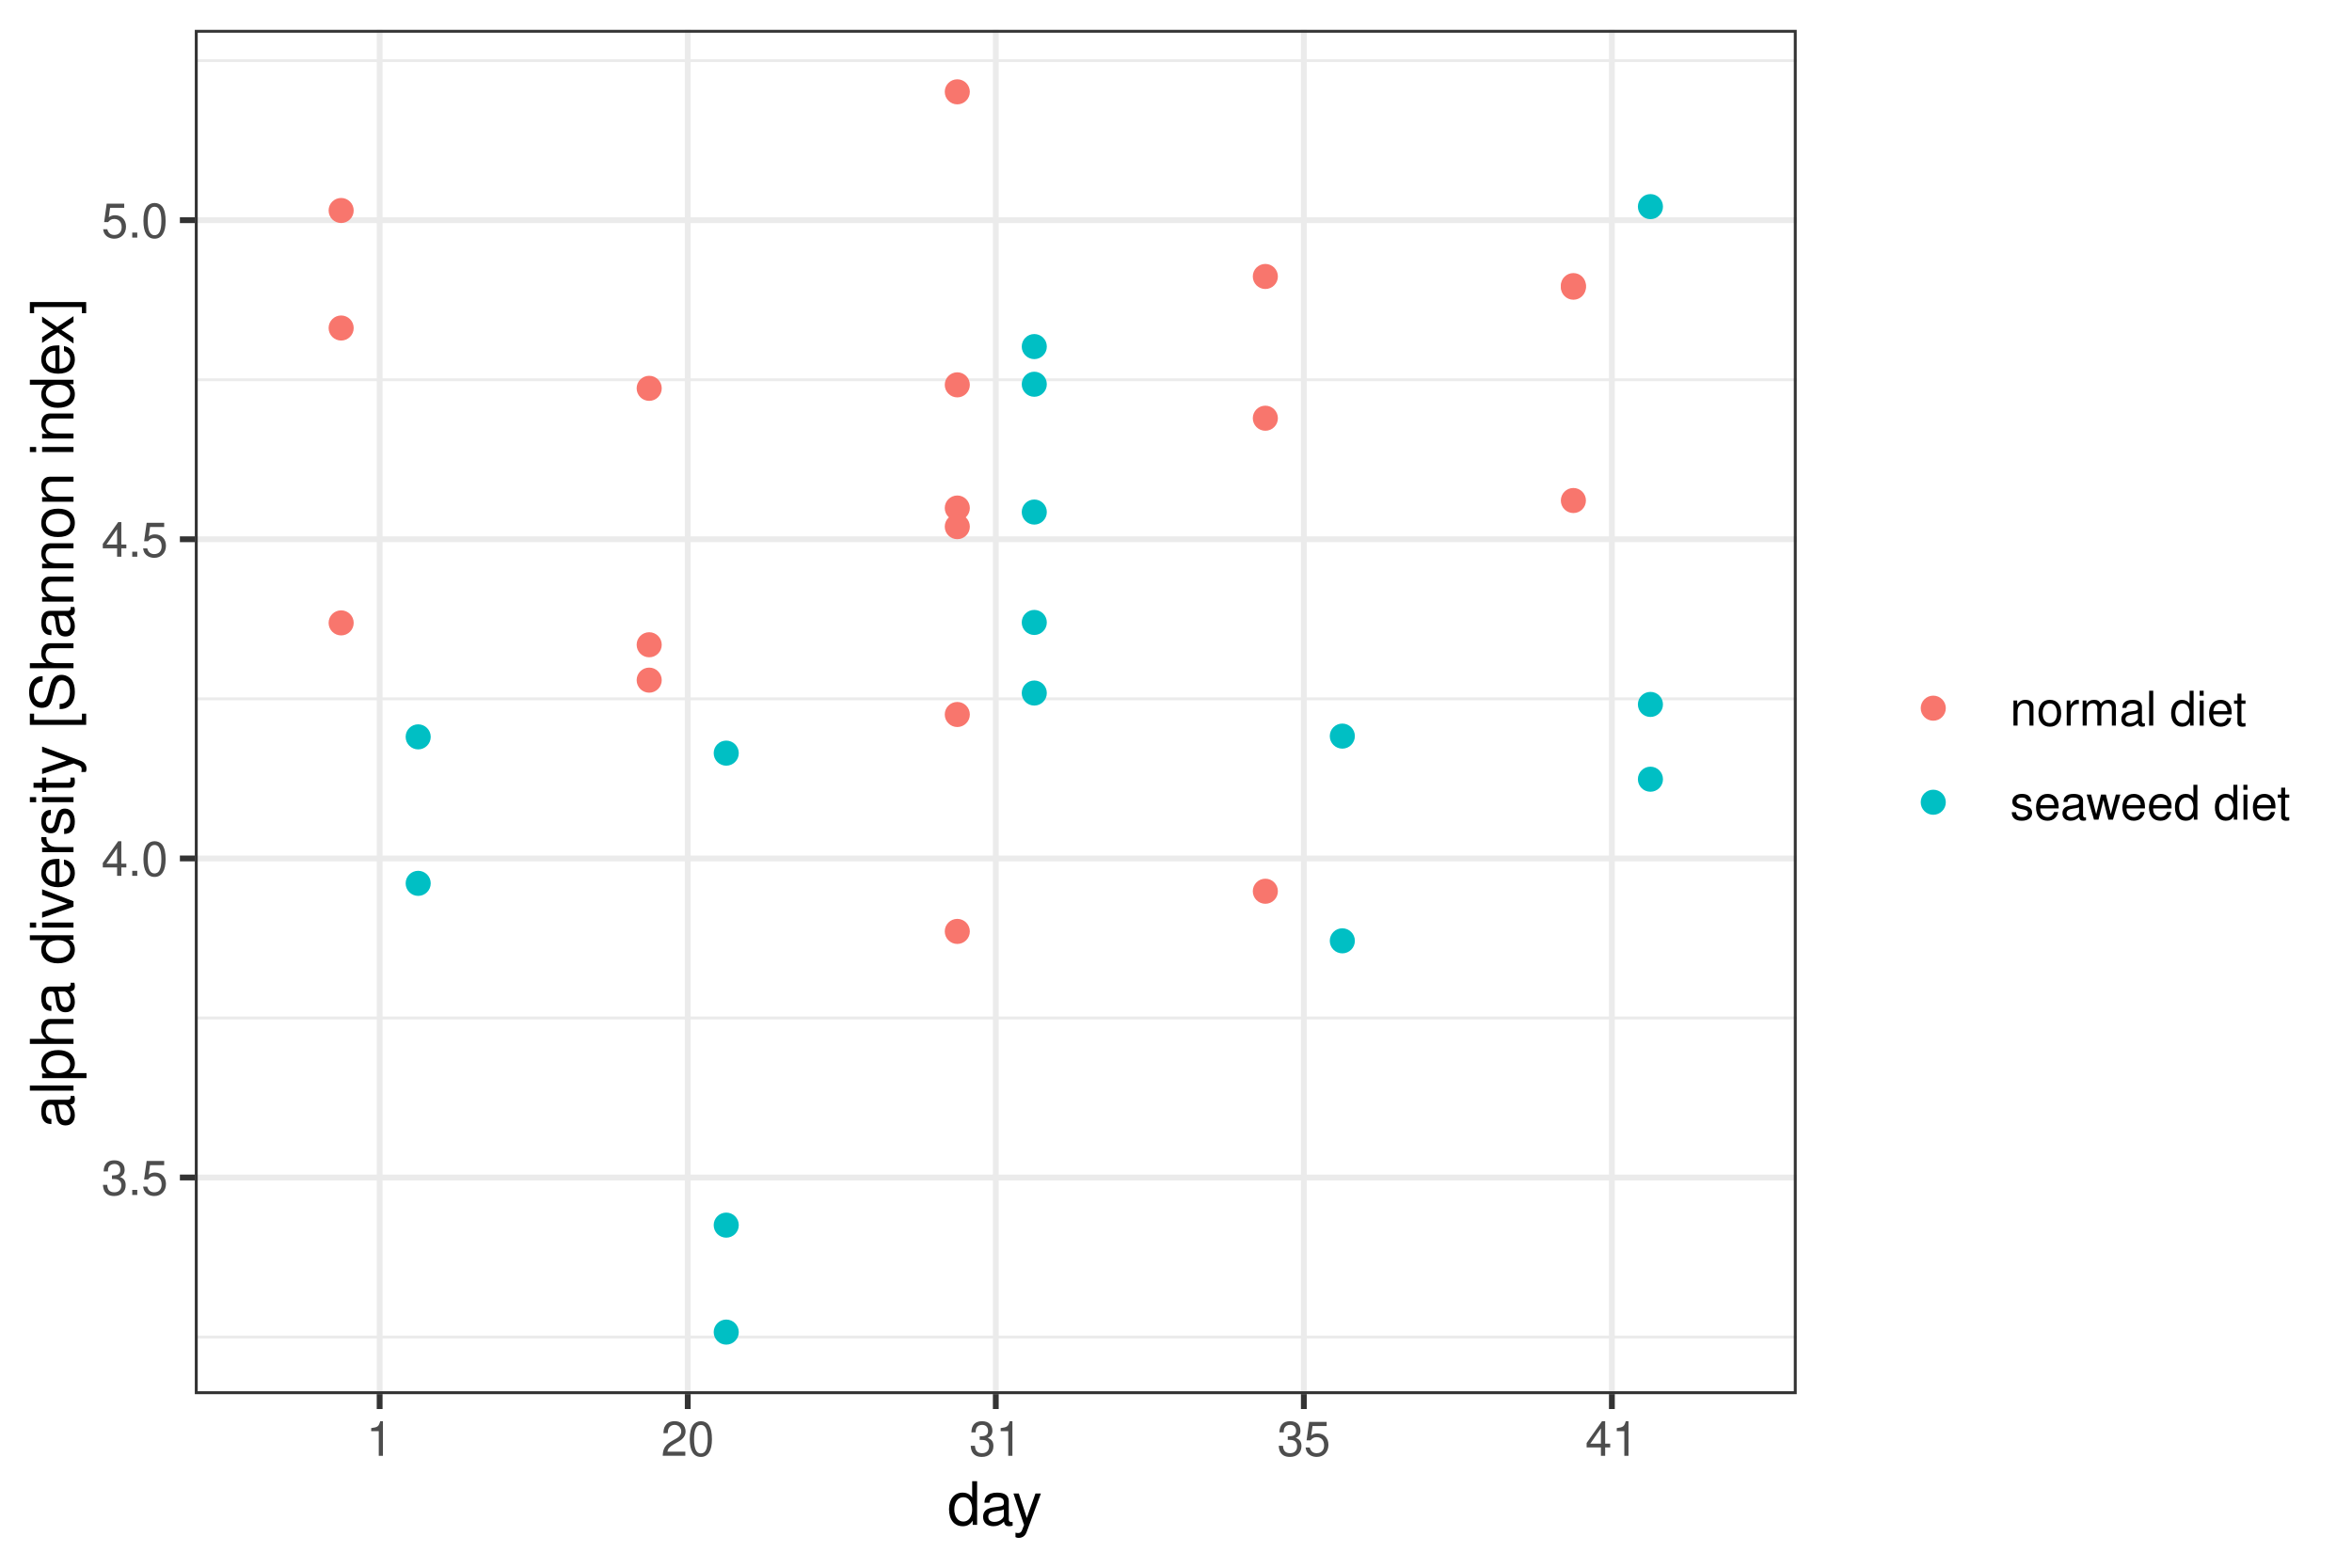
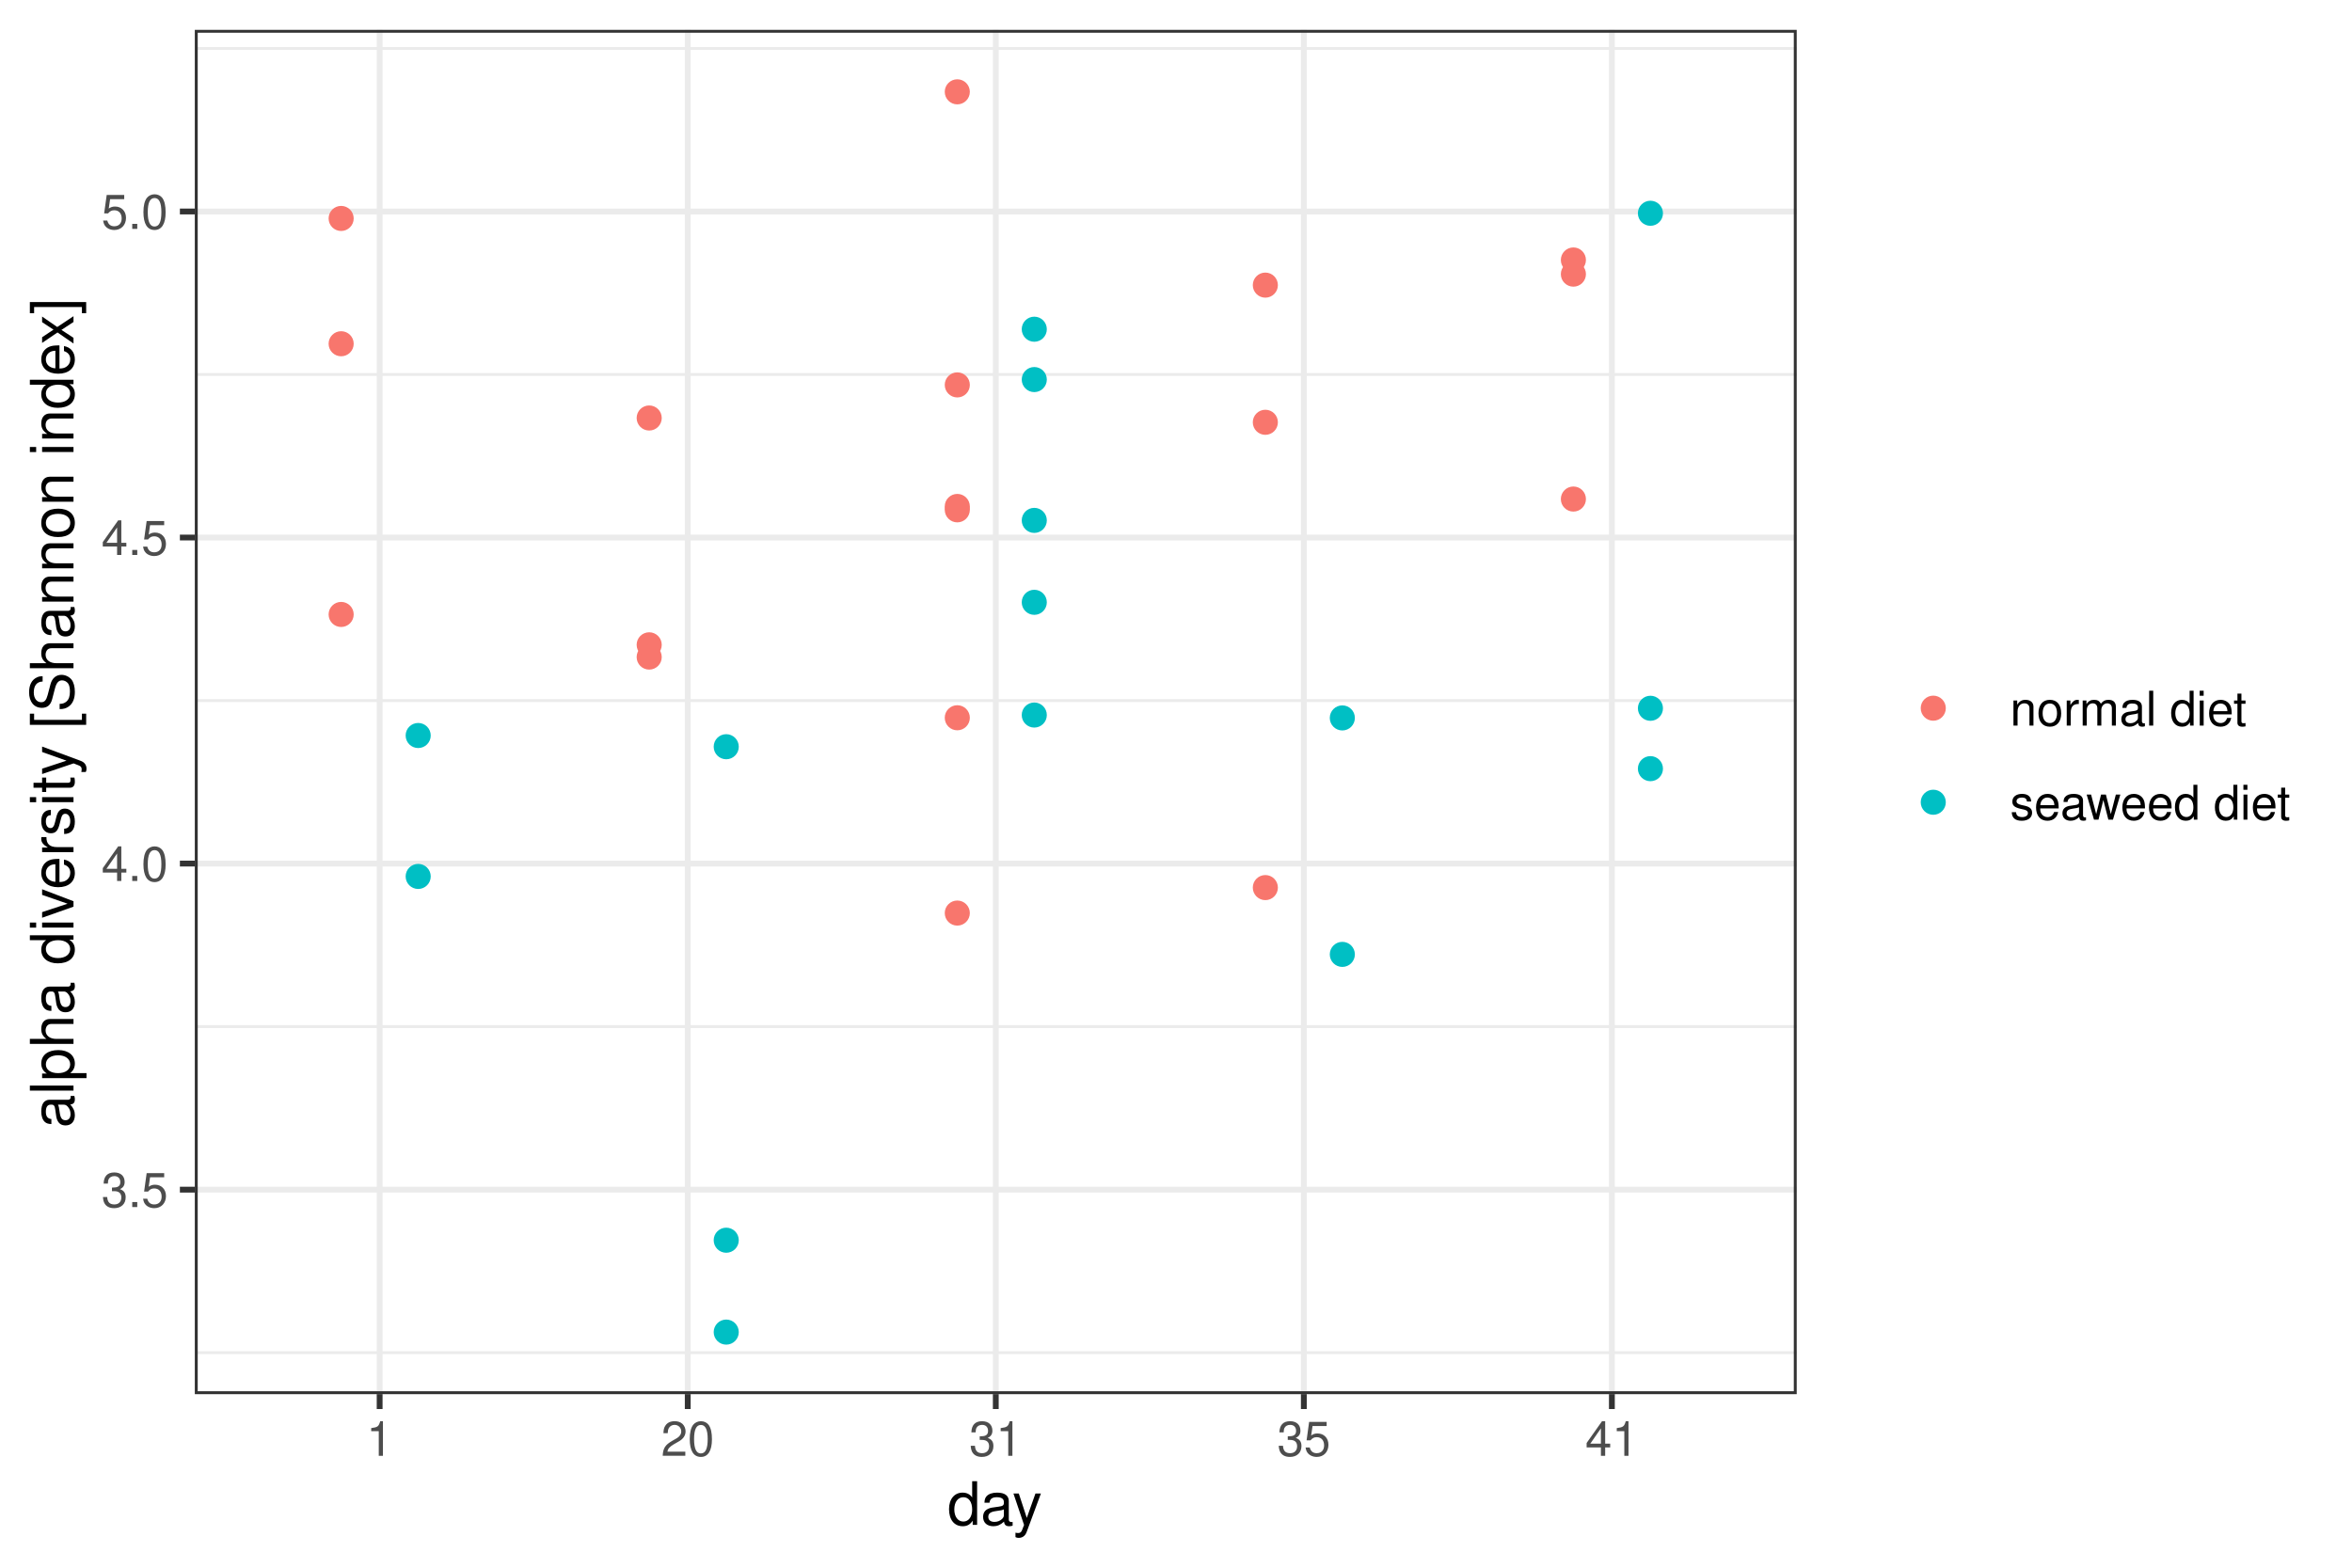
<svg xmlns="http://www.w3.org/2000/svg" viewBox="0 0 432.00 288.00">
  <defs>
    <style type="text/css">
    line, polyline, polygon, path, rect, circle {
      fill: none;
      stroke: #000000;
      stroke-linecap: round;
      stroke-linejoin: round;
      stroke-miterlimit: 10.00;
    }
  </style>
  </defs>
  <rect width="100%" height="100%" style="stroke: none; fill: #FFFFFF;" />
  <rect x="0" y="0.00" width="432.00" height="288.00" style="stroke-width: 1.07; stroke: #FFFFFF; fill: #FFFFFF;" />
  <defs>
    <clipPath id="cpMzUuNzh8MzMwLjAxfDI1Ni4xMXw1LjQ4">
      <rect x="35.78" y="5.48" width="294.23" height="250.64" />
    </clipPath>
  </defs>
  <rect x="35.78" y="5.48" width="294.23" height="250.64" style="stroke-width: 1.07; stroke: none; fill: #FFFFFF;" clip-path="url(#cpMzUuNzh8MzMwLjAxfDI1Ni4xMXw1LjQ4)" />
-   <polyline points="35.78,245.63 330.01,245.63 " style="stroke-width: 0.53; stroke: #EBEBEB; stroke-linecap: butt;" clip-path="url(#cpMzUuNzh8MzMwLjAxfDI1Ni4xMXw1LjQ4)" />
-   <polyline points="35.78,187.01 330.01,187.01 " style="stroke-width: 0.53; stroke: #EBEBEB; stroke-linecap: butt;" clip-path="url(#cpMzUuNzh8MzMwLjAxfDI1Ni4xMXw1LjQ4)" />
-   <polyline points="35.78,128.38 330.01,128.38 " style="stroke-width: 0.53; stroke: #EBEBEB; stroke-linecap: butt;" clip-path="url(#cpMzUuNzh8MzMwLjAxfDI1Ni4xMXw1LjQ4)" />
-   <polyline points="35.78,69.76 330.01,69.76 " style="stroke-width: 0.53; stroke: #EBEBEB; stroke-linecap: butt;" clip-path="url(#cpMzUuNzh8MzMwLjAxfDI1Ni4xMXw1LjQ4)" />
-   <polyline points="35.78,11.14 330.01,11.14 " style="stroke-width: 0.53; stroke: #EBEBEB; stroke-linecap: butt;" clip-path="url(#cpMzUuNzh8MzMwLjAxfDI1Ni4xMXw1LjQ4)" />
-   <polyline points="35.78,216.32 330.01,216.32 " style="stroke-width: 1.07; stroke: #EBEBEB; stroke-linecap: butt;" clip-path="url(#cpMzUuNzh8MzMwLjAxfDI1Ni4xMXw1LjQ4)" />
-   <polyline points="35.78,157.70 330.01,157.70 " style="stroke-width: 1.07; stroke: #EBEBEB; stroke-linecap: butt;" clip-path="url(#cpMzUuNzh8MzMwLjAxfDI1Ni4xMXw1LjQ4)" />
-   <polyline points="35.78,99.07 330.01,99.07 " style="stroke-width: 1.07; stroke: #EBEBEB; stroke-linecap: butt;" clip-path="url(#cpMzUuNzh8MzMwLjAxfDI1Ni4xMXw1LjQ4)" />
-   <polyline points="35.78,40.45 330.01,40.45 " style="stroke-width: 1.07; stroke: #EBEBEB; stroke-linecap: butt;" clip-path="url(#cpMzUuNzh8MzMwLjAxfDI1Ni4xMXw1LjQ4)" />
+   <polyline points="35.78,248.50 330.01,248.50 " style="stroke-width: 0.53; stroke: #EBEBEB; stroke-linecap: butt;" clip-path="url(#cpMzUuNzh8MzMwLjAxfDI1Ni4xMXw1LjQ4)" />
+   <polyline points="35.78,188.60 330.01,188.60 " style="stroke-width: 0.53; stroke: #EBEBEB; stroke-linecap: butt;" clip-path="url(#cpMzUuNzh8MzMwLjAxfDI1Ni4xMXw1LjQ4)" />
+   <polyline points="35.78,128.70 330.01,128.70 " style="stroke-width: 0.53; stroke: #EBEBEB; stroke-linecap: butt;" clip-path="url(#cpMzUuNzh8MzMwLjAxfDI1Ni4xMXw1LjQ4)" />
+   <polyline points="35.78,68.80 330.01,68.80 " style="stroke-width: 0.53; stroke: #EBEBEB; stroke-linecap: butt;" clip-path="url(#cpMzUuNzh8MzMwLjAxfDI1Ni4xMXw1LjQ4)" />
+   <polyline points="35.78,8.90 330.01,8.90 " style="stroke-width: 0.53; stroke: #EBEBEB; stroke-linecap: butt;" clip-path="url(#cpMzUuNzh8MzMwLjAxfDI1Ni4xMXw1LjQ4)" />
+   <polyline points="35.78,218.55 330.01,218.55 " style="stroke-width: 1.07; stroke: #EBEBEB; stroke-linecap: butt;" clip-path="url(#cpMzUuNzh8MzMwLjAxfDI1Ni4xMXw1LjQ4)" />
+   <polyline points="35.78,158.65 330.01,158.65 " style="stroke-width: 1.07; stroke: #EBEBEB; stroke-linecap: butt;" clip-path="url(#cpMzUuNzh8MzMwLjAxfDI1Ni4xMXw1LjQ4)" />
+   <polyline points="35.78,98.75 330.01,98.75 " style="stroke-width: 1.07; stroke: #EBEBEB; stroke-linecap: butt;" clip-path="url(#cpMzUuNzh8MzMwLjAxfDI1Ni4xMXw1LjQ4)" />
+   <polyline points="35.78,38.85 330.01,38.85 " style="stroke-width: 1.07; stroke: #EBEBEB; stroke-linecap: butt;" clip-path="url(#cpMzUuNzh8MzMwLjAxfDI1Ni4xMXw1LjQ4)" />
  <polyline points="69.73,256.11 69.73,5.48 " style="stroke-width: 1.07; stroke: #EBEBEB; stroke-linecap: butt;" clip-path="url(#cpMzUuNzh8MzMwLjAxfDI1Ni4xMXw1LjQ4)" />
  <polyline points="126.32,256.11 126.32,5.48 " style="stroke-width: 1.07; stroke: #EBEBEB; stroke-linecap: butt;" clip-path="url(#cpMzUuNzh8MzMwLjAxfDI1Ni4xMXw1LjQ4)" />
  <polyline points="182.90,256.11 182.90,5.48 " style="stroke-width: 1.07; stroke: #EBEBEB; stroke-linecap: butt;" clip-path="url(#cpMzUuNzh8MzMwLjAxfDI1Ni4xMXw1LjQ4)" />
  <polyline points="239.48,256.11 239.48,5.48 " style="stroke-width: 1.07; stroke: #EBEBEB; stroke-linecap: butt;" clip-path="url(#cpMzUuNzh8MzMwLjAxfDI1Ni4xMXw1LjQ4)" />
  <polyline points="296.06,256.11 296.06,5.48 " style="stroke-width: 1.07; stroke: #EBEBEB; stroke-linecap: butt;" clip-path="url(#cpMzUuNzh8MzMwLjAxfDI1Ni4xMXw1LjQ4)" />
-   <circle cx="62.66" cy="114.43" r="1.95" style="stroke-width: 0.71; stroke: #F8766D; fill: #F8766D;" clip-path="url(#cpMzUuNzh8MzMwLjAxfDI1Ni4xMXw1LjQ4)" />
-   <circle cx="119.24" cy="71.34" r="1.95" style="stroke-width: 0.71; stroke: #F8766D; fill: #F8766D;" clip-path="url(#cpMzUuNzh8MzMwLjAxfDI1Ni4xMXw1LjQ4)" />
-   <circle cx="175.83" cy="131.26" r="1.95" style="stroke-width: 0.71; stroke: #F8766D; fill: #F8766D;" clip-path="url(#cpMzUuNzh8MzMwLjAxfDI1Ni4xMXw1LjQ4)" />
-   <circle cx="232.41" cy="50.79" r="1.95" style="stroke-width: 0.71; stroke: #F8766D; fill: #F8766D;" clip-path="url(#cpMzUuNzh8MzMwLjAxfDI1Ni4xMXw1LjQ4)" />
-   <circle cx="288.99" cy="91.95" r="1.95" style="stroke-width: 0.71; stroke: #F8766D; fill: #F8766D;" clip-path="url(#cpMzUuNzh8MzMwLjAxfDI1Ni4xMXw1LjQ4)" />
-   <circle cx="62.66" cy="60.26" r="1.95" style="stroke-width: 0.71; stroke: #F8766D; fill: #F8766D;" clip-path="url(#cpMzUuNzh8MzMwLjAxfDI1Ni4xMXw1LjQ4)" />
-   <circle cx="119.24" cy="118.45" r="1.95" style="stroke-width: 0.71; stroke: #F8766D; fill: #F8766D;" clip-path="url(#cpMzUuNzh8MzMwLjAxfDI1Ni4xMXw1LjQ4)" />
+   <circle cx="62.66" cy="112.88" r="1.95" style="stroke-width: 0.71; stroke: #F8766D; fill: #F8766D;" clip-path="url(#cpMzUuNzh8MzMwLjAxfDI1Ni4xMXw1LjQ4)" />
+   <circle cx="119.24" cy="76.79" r="1.95" style="stroke-width: 0.71; stroke: #F8766D; fill: #F8766D;" clip-path="url(#cpMzUuNzh8MzMwLjAxfDI1Ni4xMXw1LjQ4)" />
+   <circle cx="175.83" cy="131.86" r="1.95" style="stroke-width: 0.71; stroke: #F8766D; fill: #F8766D;" clip-path="url(#cpMzUuNzh8MzMwLjAxfDI1Ni4xMXw1LjQ4)" />
+   <circle cx="232.41" cy="52.38" r="1.95" style="stroke-width: 0.71; stroke: #F8766D; fill: #F8766D;" clip-path="url(#cpMzUuNzh8MzMwLjAxfDI1Ni4xMXw1LjQ4)" />
+   <circle cx="288.99" cy="91.68" r="1.95" style="stroke-width: 0.71; stroke: #F8766D; fill: #F8766D;" clip-path="url(#cpMzUuNzh8MzMwLjAxfDI1Ni4xMXw1LjQ4)" />
+   <circle cx="62.66" cy="63.15" r="1.95" style="stroke-width: 0.71; stroke: #F8766D; fill: #F8766D;" clip-path="url(#cpMzUuNzh8MzMwLjAxfDI1Ni4xMXw1LjQ4)" />
+   <circle cx="119.24" cy="118.46" r="1.95" style="stroke-width: 0.71; stroke: #F8766D; fill: #F8766D;" clip-path="url(#cpMzUuNzh8MzMwLjAxfDI1Ni4xMXw1LjQ4)" />
  <circle cx="175.83" cy="16.87" r="1.95" style="stroke-width: 0.71; stroke: #F8766D; fill: #F8766D;" clip-path="url(#cpMzUuNzh8MzMwLjAxfDI1Ni4xMXw1LjQ4)" />
-   <circle cx="232.41" cy="163.73" r="1.95" style="stroke-width: 0.71; stroke: #F8766D; fill: #F8766D;" clip-path="url(#cpMzUuNzh8MzMwLjAxfDI1Ni4xMXw1LjQ4)" />
-   <circle cx="288.99" cy="52.76" r="1.95" style="stroke-width: 0.71; stroke: #F8766D; fill: #F8766D;" clip-path="url(#cpMzUuNzh8MzMwLjAxfDI1Ni4xMXw1LjQ4)" />
-   <circle cx="62.66" cy="38.67" r="1.95" style="stroke-width: 0.71; stroke: #F8766D; fill: #F8766D;" clip-path="url(#cpMzUuNzh8MzMwLjAxfDI1Ni4xMXw1LjQ4)" />
-   <circle cx="119.24" cy="124.95" r="1.95" style="stroke-width: 0.71; stroke: #F8766D; fill: #F8766D;" clip-path="url(#cpMzUuNzh8MzMwLjAxfDI1Ni4xMXw1LjQ4)" />
-   <circle cx="175.83" cy="93.33" r="1.95" style="stroke-width: 0.71; stroke: #F8766D; fill: #F8766D;" clip-path="url(#cpMzUuNzh8MzMwLjAxfDI1Ni4xMXw1LjQ4)" />
-   <circle cx="232.41" cy="76.83" r="1.95" style="stroke-width: 0.71; stroke: #F8766D; fill: #F8766D;" clip-path="url(#cpMzUuNzh8MzMwLjAxfDI1Ni4xMXw1LjQ4)" />
-   <circle cx="288.99" cy="52.47" r="1.95" style="stroke-width: 0.71; stroke: #F8766D; fill: #F8766D;" clip-path="url(#cpMzUuNzh8MzMwLjAxfDI1Ni4xMXw1LjQ4)" />
-   <circle cx="175.83" cy="171.11" r="1.95" style="stroke-width: 0.71; stroke: #F8766D; fill: #F8766D;" clip-path="url(#cpMzUuNzh8MzMwLjAxfDI1Ni4xMXw1LjQ4)" />
-   <circle cx="175.83" cy="70.70" r="1.95" style="stroke-width: 0.71; stroke: #F8766D; fill: #F8766D;" clip-path="url(#cpMzUuNzh8MzMwLjAxfDI1Ni4xMXw1LjQ4)" />
-   <circle cx="175.83" cy="96.75" r="1.95" style="stroke-width: 0.71; stroke: #F8766D; fill: #F8766D;" clip-path="url(#cpMzUuNzh8MzMwLjAxfDI1Ni4xMXw1LjQ4)" />
-   <circle cx="133.39" cy="138.36" r="1.95" style="stroke-width: 0.71; stroke: #00BFC4; fill: #00BFC4;" clip-path="url(#cpMzUuNzh8MzMwLjAxfDI1Ni4xMXw1LjQ4)" />
-   <circle cx="189.97" cy="127.32" r="1.95" style="stroke-width: 0.71; stroke: #00BFC4; fill: #00BFC4;" clip-path="url(#cpMzUuNzh8MzMwLjAxfDI1Ni4xMXw1LjQ4)" />
-   <circle cx="303.14" cy="143.15" r="1.95" style="stroke-width: 0.71; stroke: #00BFC4; fill: #00BFC4;" clip-path="url(#cpMzUuNzh8MzMwLjAxfDI1Ni4xMXw1LjQ4)" />
-   <circle cx="76.81" cy="162.28" r="1.95" style="stroke-width: 0.71; stroke: #00BFC4; fill: #00BFC4;" clip-path="url(#cpMzUuNzh8MzMwLjAxfDI1Ni4xMXw1LjQ4)" />
+   <circle cx="232.41" cy="163.06" r="1.95" style="stroke-width: 0.71; stroke: #F8766D; fill: #F8766D;" clip-path="url(#cpMzUuNzh8MzMwLjAxfDI1Ni4xMXw1LjQ4)" />
+   <circle cx="288.99" cy="47.76" r="1.95" style="stroke-width: 0.71; stroke: #F8766D; fill: #F8766D;" clip-path="url(#cpMzUuNzh8MzMwLjAxfDI1Ni4xMXw1LjQ4)" />
+   <circle cx="62.66" cy="40.13" r="1.95" style="stroke-width: 0.71; stroke: #F8766D; fill: #F8766D;" clip-path="url(#cpMzUuNzh8MzMwLjAxfDI1Ni4xMXw1LjQ4)" />
+   <circle cx="119.24" cy="120.71" r="1.95" style="stroke-width: 0.71; stroke: #F8766D; fill: #F8766D;" clip-path="url(#cpMzUuNzh8MzMwLjAxfDI1Ni4xMXw1LjQ4)" />
+   <circle cx="175.83" cy="93.04" r="1.95" style="stroke-width: 0.71; stroke: #F8766D; fill: #F8766D;" clip-path="url(#cpMzUuNzh8MzMwLjAxfDI1Ni4xMXw1LjQ4)" />
+   <circle cx="232.41" cy="77.58" r="1.95" style="stroke-width: 0.71; stroke: #F8766D; fill: #F8766D;" clip-path="url(#cpMzUuNzh8MzMwLjAxfDI1Ni4xMXw1LjQ4)" />
+   <circle cx="288.99" cy="50.36" r="1.95" style="stroke-width: 0.71; stroke: #F8766D; fill: #F8766D;" clip-path="url(#cpMzUuNzh8MzMwLjAxfDI1Ni4xMXw1LjQ4)" />
+   <circle cx="175.83" cy="167.74" r="1.95" style="stroke-width: 0.71; stroke: #F8766D; fill: #F8766D;" clip-path="url(#cpMzUuNzh8MzMwLjAxfDI1Ni4xMXw1LjQ4)" />
+   <circle cx="175.83" cy="70.71" r="1.95" style="stroke-width: 0.71; stroke: #F8766D; fill: #F8766D;" clip-path="url(#cpMzUuNzh8MzMwLjAxfDI1Ni4xMXw1LjQ4)" />
+   <circle cx="175.83" cy="93.66" r="1.95" style="stroke-width: 0.71; stroke: #F8766D; fill: #F8766D;" clip-path="url(#cpMzUuNzh8MzMwLjAxfDI1Ni4xMXw1LjQ4)" />
+   <circle cx="133.39" cy="137.18" r="1.95" style="stroke-width: 0.71; stroke: #00BFC4; fill: #00BFC4;" clip-path="url(#cpMzUuNzh8MzMwLjAxfDI1Ni4xMXw1LjQ4)" />
+   <circle cx="189.97" cy="131.36" r="1.95" style="stroke-width: 0.71; stroke: #00BFC4; fill: #00BFC4;" clip-path="url(#cpMzUuNzh8MzMwLjAxfDI1Ni4xMXw1LjQ4)" />
+   <circle cx="303.14" cy="141.21" r="1.95" style="stroke-width: 0.71; stroke: #00BFC4; fill: #00BFC4;" clip-path="url(#cpMzUuNzh8MzMwLjAxfDI1Ni4xMXw1LjQ4)" />
+   <circle cx="76.81" cy="161.01" r="1.95" style="stroke-width: 0.71; stroke: #00BFC4; fill: #00BFC4;" clip-path="url(#cpMzUuNzh8MzMwLjAxfDI1Ni4xMXw1LjQ4)" />
  <circle cx="133.39" cy="244.72" r="1.95" style="stroke-width: 0.71; stroke: #00BFC4; fill: #00BFC4;" clip-path="url(#cpMzUuNzh8MzMwLjAxfDI1Ni4xMXw1LjQ4)" />
-   <circle cx="189.97" cy="70.59" r="1.95" style="stroke-width: 0.71; stroke: #00BFC4; fill: #00BFC4;" clip-path="url(#cpMzUuNzh8MzMwLjAxfDI1Ni4xMXw1LjQ4)" />
-   <circle cx="246.55" cy="172.84" r="1.95" style="stroke-width: 0.71; stroke: #00BFC4; fill: #00BFC4;" clip-path="url(#cpMzUuNzh8MzMwLjAxfDI1Ni4xMXw1LjQ4)" />
-   <circle cx="303.14" cy="129.41" r="1.95" style="stroke-width: 0.71; stroke: #00BFC4; fill: #00BFC4;" clip-path="url(#cpMzUuNzh8MzMwLjAxfDI1Ni4xMXw1LjQ4)" />
-   <circle cx="76.81" cy="135.37" r="1.95" style="stroke-width: 0.71; stroke: #00BFC4; fill: #00BFC4;" clip-path="url(#cpMzUuNzh8MzMwLjAxfDI1Ni4xMXw1LjQ4)" />
-   <circle cx="133.39" cy="225.07" r="1.95" style="stroke-width: 0.71; stroke: #00BFC4; fill: #00BFC4;" clip-path="url(#cpMzUuNzh8MzMwLjAxfDI1Ni4xMXw1LjQ4)" />
-   <circle cx="189.97" cy="114.35" r="1.95" style="stroke-width: 0.71; stroke: #00BFC4; fill: #00BFC4;" clip-path="url(#cpMzUuNzh8MzMwLjAxfDI1Ni4xMXw1LjQ4)" />
-   <circle cx="246.55" cy="135.23" r="1.95" style="stroke-width: 0.71; stroke: #00BFC4; fill: #00BFC4;" clip-path="url(#cpMzUuNzh8MzMwLjAxfDI1Ni4xMXw1LjQ4)" />
-   <circle cx="303.14" cy="37.96" r="1.95" style="stroke-width: 0.71; stroke: #00BFC4; fill: #00BFC4;" clip-path="url(#cpMzUuNzh8MzMwLjAxfDI1Ni4xMXw1LjQ4)" />
-   <circle cx="189.97" cy="94.07" r="1.95" style="stroke-width: 0.71; stroke: #00BFC4; fill: #00BFC4;" clip-path="url(#cpMzUuNzh8MzMwLjAxfDI1Ni4xMXw1LjQ4)" />
-   <circle cx="189.97" cy="63.67" r="1.95" style="stroke-width: 0.71; stroke: #00BFC4; fill: #00BFC4;" clip-path="url(#cpMzUuNzh8MzMwLjAxfDI1Ni4xMXw1LjQ4)" />
+   <circle cx="189.97" cy="69.73" r="1.95" style="stroke-width: 0.71; stroke: #00BFC4; fill: #00BFC4;" clip-path="url(#cpMzUuNzh8MzMwLjAxfDI1Ni4xMXw1LjQ4)" />
+   <circle cx="246.55" cy="175.33" r="1.95" style="stroke-width: 0.71; stroke: #00BFC4; fill: #00BFC4;" clip-path="url(#cpMzUuNzh8MzMwLjAxfDI1Ni4xMXw1LjQ4)" />
+   <circle cx="303.14" cy="130.12" r="1.95" style="stroke-width: 0.71; stroke: #00BFC4; fill: #00BFC4;" clip-path="url(#cpMzUuNzh8MzMwLjAxfDI1Ni4xMXw1LjQ4)" />
+   <circle cx="76.81" cy="135.12" r="1.95" style="stroke-width: 0.71; stroke: #00BFC4; fill: #00BFC4;" clip-path="url(#cpMzUuNzh8MzMwLjAxfDI1Ni4xMXw1LjQ4)" />
+   <circle cx="133.39" cy="227.84" r="1.95" style="stroke-width: 0.71; stroke: #00BFC4; fill: #00BFC4;" clip-path="url(#cpMzUuNzh8MzMwLjAxfDI1Ni4xMXw1LjQ4)" />
+   <circle cx="189.97" cy="110.65" r="1.95" style="stroke-width: 0.71; stroke: #00BFC4; fill: #00BFC4;" clip-path="url(#cpMzUuNzh8MzMwLjAxfDI1Ni4xMXw1LjQ4)" />
+   <circle cx="246.55" cy="131.89" r="1.95" style="stroke-width: 0.71; stroke: #00BFC4; fill: #00BFC4;" clip-path="url(#cpMzUuNzh8MzMwLjAxfDI1Ni4xMXw1LjQ4)" />
+   <circle cx="303.14" cy="39.18" r="1.95" style="stroke-width: 0.71; stroke: #00BFC4; fill: #00BFC4;" clip-path="url(#cpMzUuNzh8MzMwLjAxfDI1Ni4xMXw1LjQ4)" />
+   <circle cx="189.97" cy="95.60" r="1.95" style="stroke-width: 0.71; stroke: #00BFC4; fill: #00BFC4;" clip-path="url(#cpMzUuNzh8MzMwLjAxfDI1Ni4xMXw1LjQ4)" />
+   <circle cx="189.97" cy="60.48" r="1.95" style="stroke-width: 0.71; stroke: #00BFC4; fill: #00BFC4;" clip-path="url(#cpMzUuNzh8MzMwLjAxfDI1Ni4xMXw1LjQ4)" />
  <rect x="35.78" y="5.48" width="294.23" height="250.64" style="stroke-width: 1.07; stroke: #333333;" clip-path="url(#cpMzUuNzh8MzMwLjAxfDI1Ni4xMXw1LjQ4)" />
  <defs>
    <clipPath id="cpMC4wMHw0MzIuMDB8Mjg4LjAwfDAuMDA=">
      <rect x="0.00" y="0.00" width="432.00" height="288.00" />
    </clipPath>
  </defs>
  <g clip-path="url(#cpMC4wMHw0MzIuMDB8Mjg4LjAwfDAuMDA=)">
-     <text x="18.63" y="219.52" style="font-size: 8.80px; fill: #4D4D4D; font-family: Nimbus Sans L;" textLength="12.23px" lengthAdjust="spacingAndGlyphs">3.5</text>
+     <text x="18.63" y="221.75" style="font-size: 8.80px; fill: #4D4D4D; font-family: Nimbus Sans L;" textLength="12.23px" lengthAdjust="spacingAndGlyphs">3.5</text>
  </g>
  <g clip-path="url(#cpMC4wMHw0MzIuMDB8Mjg4LjAwfDAuMDA=)">
-     <text x="18.63" y="160.90" style="font-size: 8.80px; fill: #4D4D4D; font-family: Nimbus Sans L;" textLength="12.23px" lengthAdjust="spacingAndGlyphs">4.0</text>
+     <text x="18.63" y="161.85" style="font-size: 8.80px; fill: #4D4D4D; font-family: Nimbus Sans L;" textLength="12.23px" lengthAdjust="spacingAndGlyphs">4.0</text>
  </g>
  <g clip-path="url(#cpMC4wMHw0MzIuMDB8Mjg4LjAwfDAuMDA=)">
-     <text x="18.63" y="102.28" style="font-size: 8.80px; fill: #4D4D4D; font-family: Nimbus Sans L;" textLength="12.23px" lengthAdjust="spacingAndGlyphs">4.5</text>
+     <text x="18.63" y="101.95" style="font-size: 8.80px; fill: #4D4D4D; font-family: Nimbus Sans L;" textLength="12.23px" lengthAdjust="spacingAndGlyphs">4.5</text>
  </g>
  <g clip-path="url(#cpMC4wMHw0MzIuMDB8Mjg4LjAwfDAuMDA=)">
-     <text x="18.63" y="43.65" style="font-size: 8.80px; fill: #4D4D4D; font-family: Nimbus Sans L;" textLength="12.23px" lengthAdjust="spacingAndGlyphs">5.0</text>
+     <text x="18.63" y="42.05" style="font-size: 8.80px; fill: #4D4D4D; font-family: Nimbus Sans L;" textLength="12.23px" lengthAdjust="spacingAndGlyphs">5.0</text>
  </g>
-   <polyline points="33.04,216.32 35.78,216.32 " style="stroke-width: 1.07; stroke: #333333; stroke-linecap: butt;" clip-path="url(#cpMC4wMHw0MzIuMDB8Mjg4LjAwfDAuMDA=)" />
-   <polyline points="33.04,157.70 35.78,157.70 " style="stroke-width: 1.07; stroke: #333333; stroke-linecap: butt;" clip-path="url(#cpMC4wMHw0MzIuMDB8Mjg4LjAwfDAuMDA=)" />
-   <polyline points="33.04,99.07 35.78,99.07 " style="stroke-width: 1.07; stroke: #333333; stroke-linecap: butt;" clip-path="url(#cpMC4wMHw0MzIuMDB8Mjg4LjAwfDAuMDA=)" />
-   <polyline points="33.04,40.45 35.78,40.45 " style="stroke-width: 1.07; stroke: #333333; stroke-linecap: butt;" clip-path="url(#cpMC4wMHw0MzIuMDB8Mjg4LjAwfDAuMDA=)" />
+   <polyline points="33.04,218.55 35.78,218.55 " style="stroke-width: 1.07; stroke: #333333; stroke-linecap: butt;" clip-path="url(#cpMC4wMHw0MzIuMDB8Mjg4LjAwfDAuMDA=)" />
+   <polyline points="33.04,158.65 35.78,158.65 " style="stroke-width: 1.07; stroke: #333333; stroke-linecap: butt;" clip-path="url(#cpMC4wMHw0MzIuMDB8Mjg4LjAwfDAuMDA=)" />
+   <polyline points="33.04,98.75 35.78,98.75 " style="stroke-width: 1.07; stroke: #333333; stroke-linecap: butt;" clip-path="url(#cpMC4wMHw0MzIuMDB8Mjg4LjAwfDAuMDA=)" />
+   <polyline points="33.04,38.85 35.78,38.85 " style="stroke-width: 1.07; stroke: #333333; stroke-linecap: butt;" clip-path="url(#cpMC4wMHw0MzIuMDB8Mjg4LjAwfDAuMDA=)" />
  <polyline points="69.73,258.85 69.73,256.11 " style="stroke-width: 1.07; stroke: #333333; stroke-linecap: butt;" clip-path="url(#cpMC4wMHw0MzIuMDB8Mjg4LjAwfDAuMDA=)" />
  <polyline points="126.32,258.85 126.32,256.11 " style="stroke-width: 1.07; stroke: #333333; stroke-linecap: butt;" clip-path="url(#cpMC4wMHw0MzIuMDB8Mjg4LjAwfDAuMDA=)" />
  <polyline points="182.90,258.85 182.90,256.11 " style="stroke-width: 1.07; stroke: #333333; stroke-linecap: butt;" clip-path="url(#cpMC4wMHw0MzIuMDB8Mjg4LjAwfDAuMDA=)" />
  <polyline points="239.48,258.85 239.48,256.11 " style="stroke-width: 1.07; stroke: #333333; stroke-linecap: butt;" clip-path="url(#cpMC4wMHw0MzIuMDB8Mjg4LjAwfDAuMDA=)" />
  <polyline points="296.06,258.85 296.06,256.11 " style="stroke-width: 1.07; stroke: #333333; stroke-linecap: butt;" clip-path="url(#cpMC4wMHw0MzIuMDB8Mjg4LjAwfDAuMDA=)" />
  <g clip-path="url(#cpMC4wMHw0MzIuMDB8Mjg4LjAwfDAuMDA=)">
    <text x="67.29" y="267.45" style="font-size: 8.80px; fill: #4D4D4D; font-family: Nimbus Sans L;" textLength="4.89px" lengthAdjust="spacingAndGlyphs">1</text>
  </g>
  <g clip-path="url(#cpMC4wMHw0MzIuMDB8Mjg4LjAwfDAuMDA=)">
    <text x="121.42" y="267.45" style="font-size: 8.80px; fill: #4D4D4D; font-family: Nimbus Sans L;" textLength="9.78px" lengthAdjust="spacingAndGlyphs">20</text>
  </g>
  <g clip-path="url(#cpMC4wMHw0MzIuMDB8Mjg4LjAwfDAuMDA=)">
    <text x="178.01" y="267.45" style="font-size: 8.80px; fill: #4D4D4D; font-family: Nimbus Sans L;" textLength="9.78px" lengthAdjust="spacingAndGlyphs">31</text>
  </g>
  <g clip-path="url(#cpMC4wMHw0MzIuMDB8Mjg4LjAwfDAuMDA=)">
    <text x="234.59" y="267.45" style="font-size: 8.80px; fill: #4D4D4D; font-family: Nimbus Sans L;" textLength="9.78px" lengthAdjust="spacingAndGlyphs">35</text>
  </g>
  <g clip-path="url(#cpMC4wMHw0MzIuMDB8Mjg4LjAwfDAuMDA=)">
    <text x="291.17" y="267.45" style="font-size: 8.80px; fill: #4D4D4D; font-family: Nimbus Sans L;" textLength="9.78px" lengthAdjust="spacingAndGlyphs">41</text>
  </g>
  <g clip-path="url(#cpMC4wMHw0MzIuMDB8Mjg4LjAwfDAuMDA=)">
    <text x="174.03" y="280.13" style="font-size: 11.00px; font-family: Nimbus Sans L;" textLength="17.73px" lengthAdjust="spacingAndGlyphs">day</text>
  </g>
  <g clip-path="url(#cpMC4wMHw0MzIuMDB8Mjg4LjAwfDAuMDA=)">
    <text transform="translate(13.50,207.22) rotate(-90)" style="font-size: 11.00px; font-family: Nimbus Sans L;" textLength="152.85px" lengthAdjust="spacingAndGlyphs">alpha diversity [Shannon index]</text>
  </g>
  <rect x="340.97" y="100.09" width="85.55" height="61.40" style="stroke-width: 1.07; stroke: none; fill: #FFFFFF;" clip-path="url(#cpMC4wMHw0MzIuMDB8Mjg4LjAwfDAuMDA=)" />
  <rect x="346.45" y="121.46" width="17.28" height="17.28" style="stroke-width: 1.07; stroke: none; fill: #FFFFFF;" clip-path="url(#cpMC4wMHw0MzIuMDB8Mjg4LjAwfDAuMDA=)" />
  <circle cx="355.09" cy="130.10" r="1.95" style="stroke-width: 0.71; stroke: #F8766D; fill: #F8766D;" clip-path="url(#cpMC4wMHw0MzIuMDB8Mjg4LjAwfDAuMDA=)" />
  <rect x="346.45" y="138.74" width="17.28" height="17.28" style="stroke-width: 1.07; stroke: none; fill: #FFFFFF;" clip-path="url(#cpMC4wMHw0MzIuMDB8Mjg4LjAwfDAuMDA=)" />
  <circle cx="355.09" cy="147.38" r="1.95" style="stroke-width: 0.71; stroke: #00BFC4; fill: #00BFC4;" clip-path="url(#cpMC4wMHw0MzIuMDB8Mjg4LjAwfDAuMDA=)" />
  <g clip-path="url(#cpMC4wMHw0MzIuMDB8Mjg4LjAwfDAuMDA=)">
    <text x="369.21" y="133.30" style="font-size: 8.80px; font-family: Nimbus Sans L;" textLength="43.51px" lengthAdjust="spacingAndGlyphs">normal diet</text>
  </g>
  <g clip-path="url(#cpMC4wMHw0MzIuMDB8Mjg4LjAwfDAuMDA=)">
    <text x="369.21" y="150.58" style="font-size: 8.80px; font-family: Nimbus Sans L;" textLength="51.83px" lengthAdjust="spacingAndGlyphs">seaweed diet</text>
  </g>
</svg>
